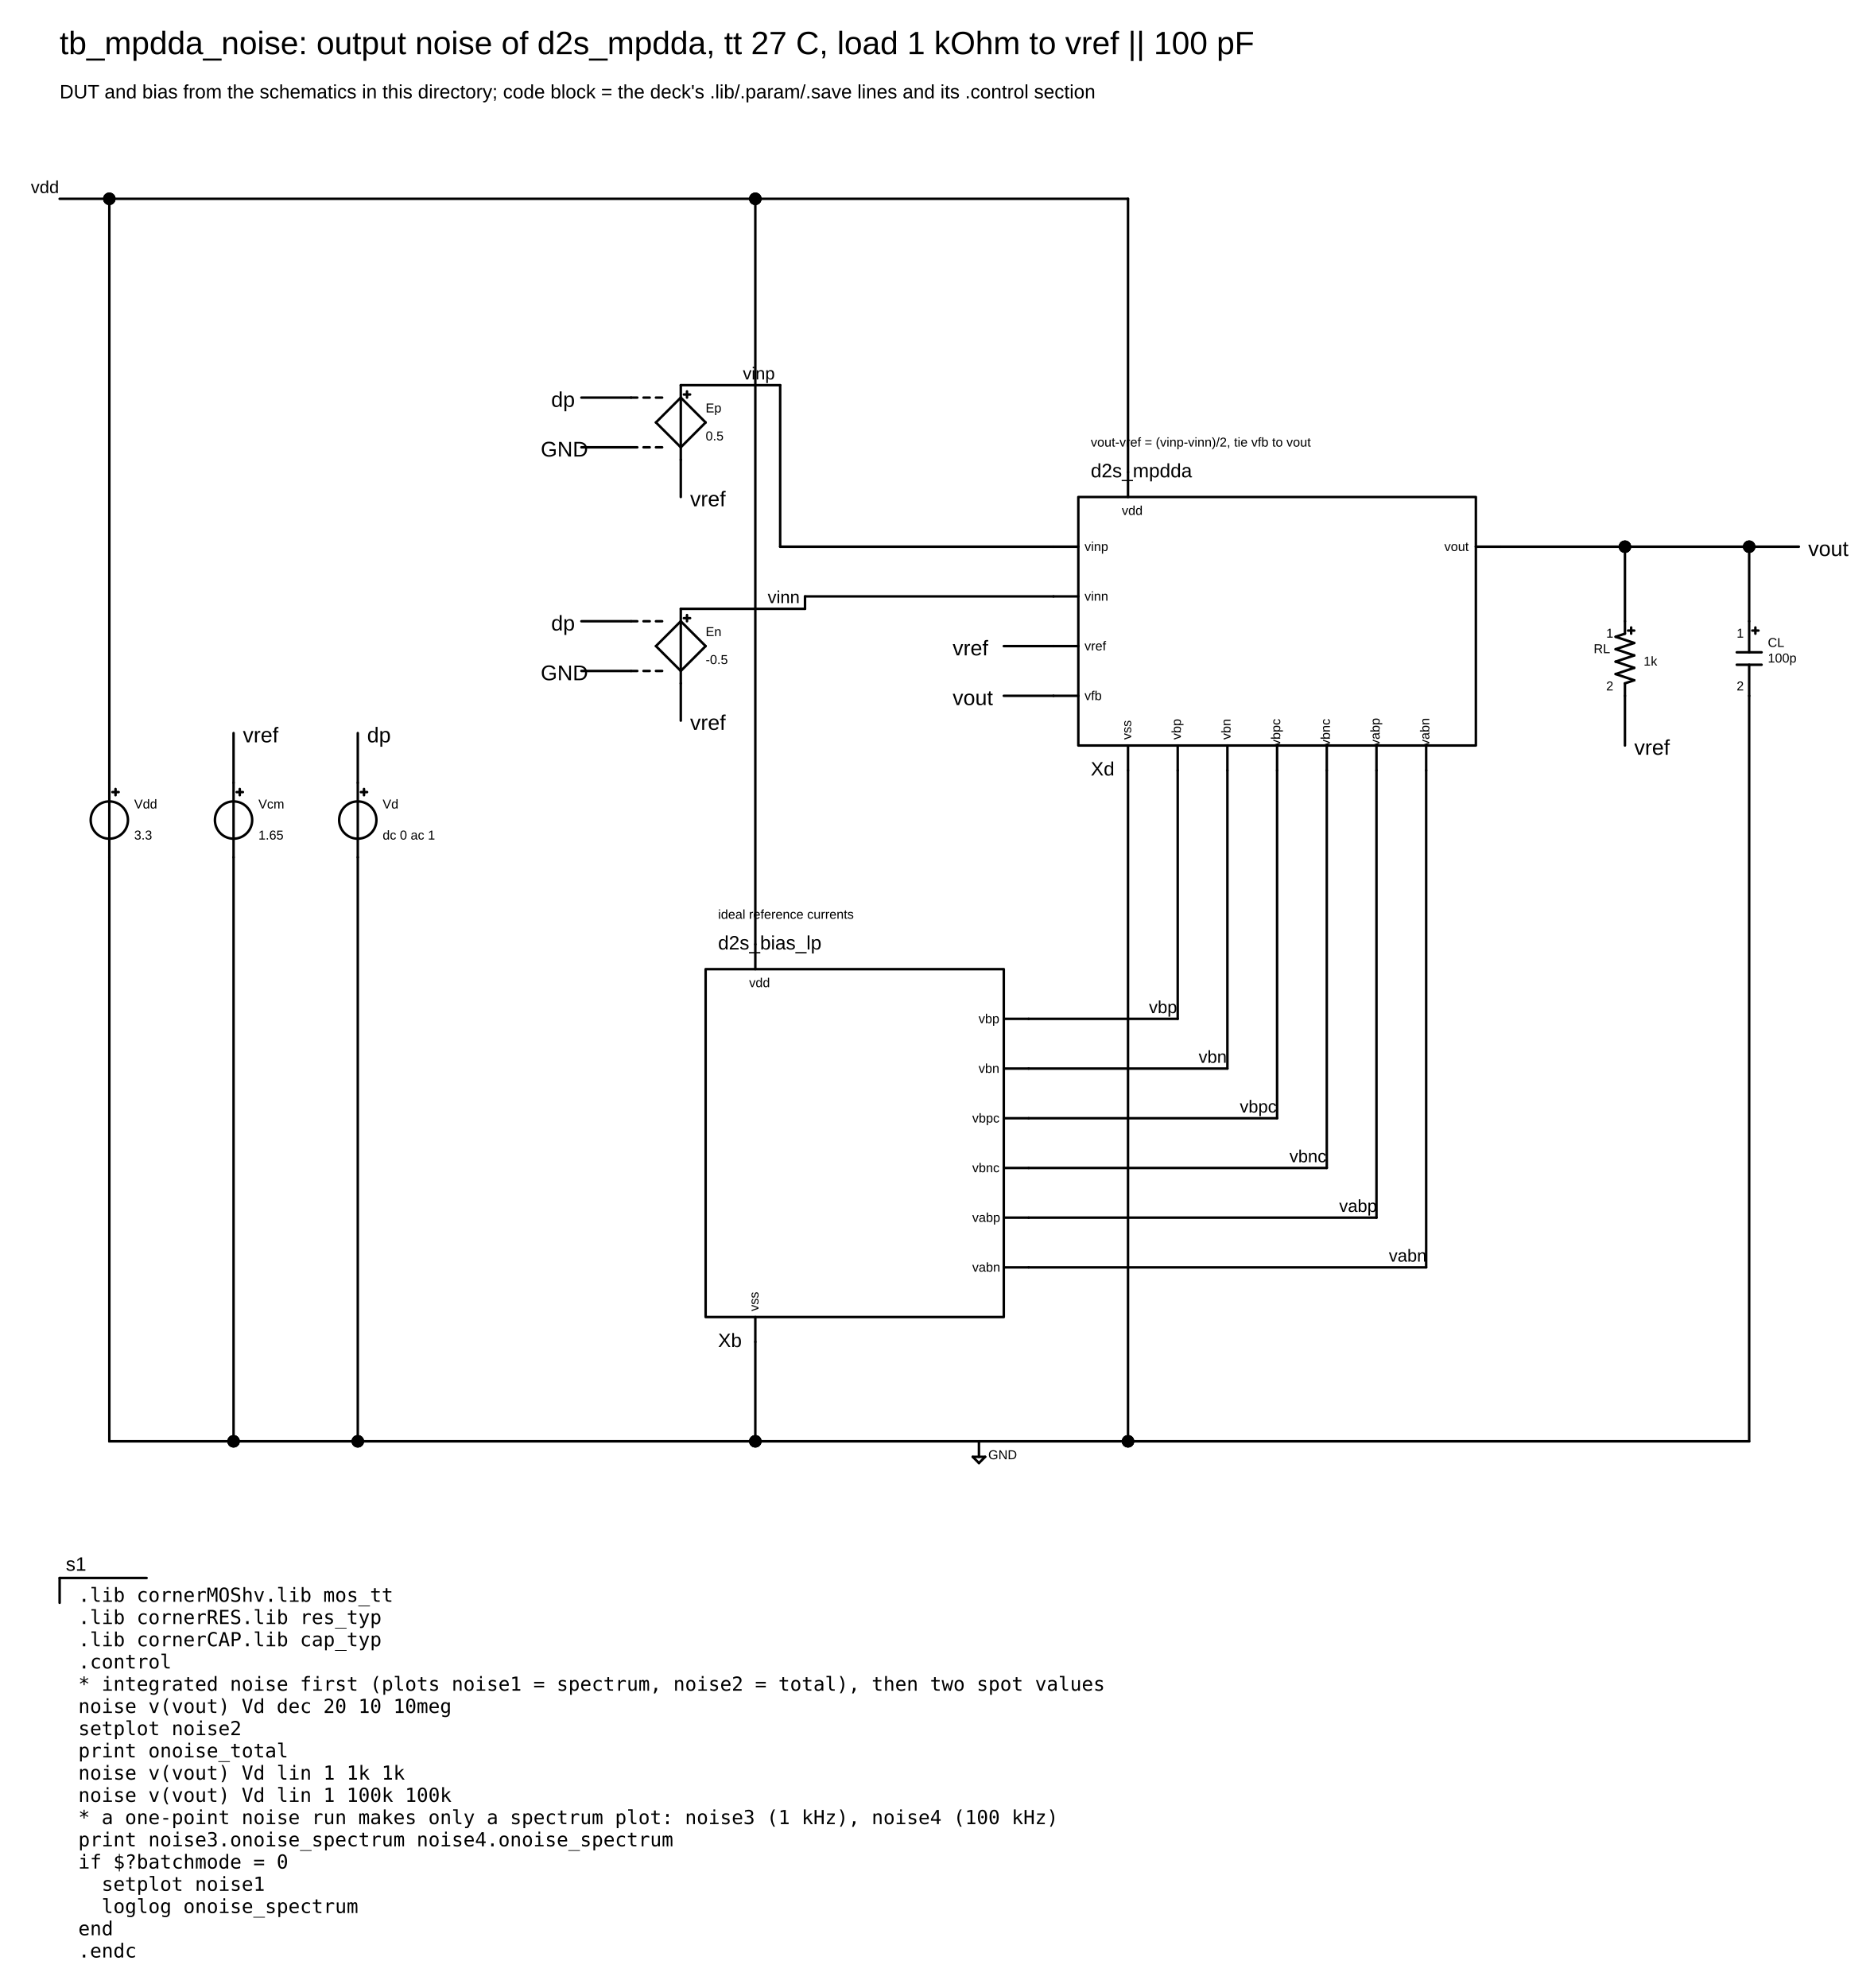
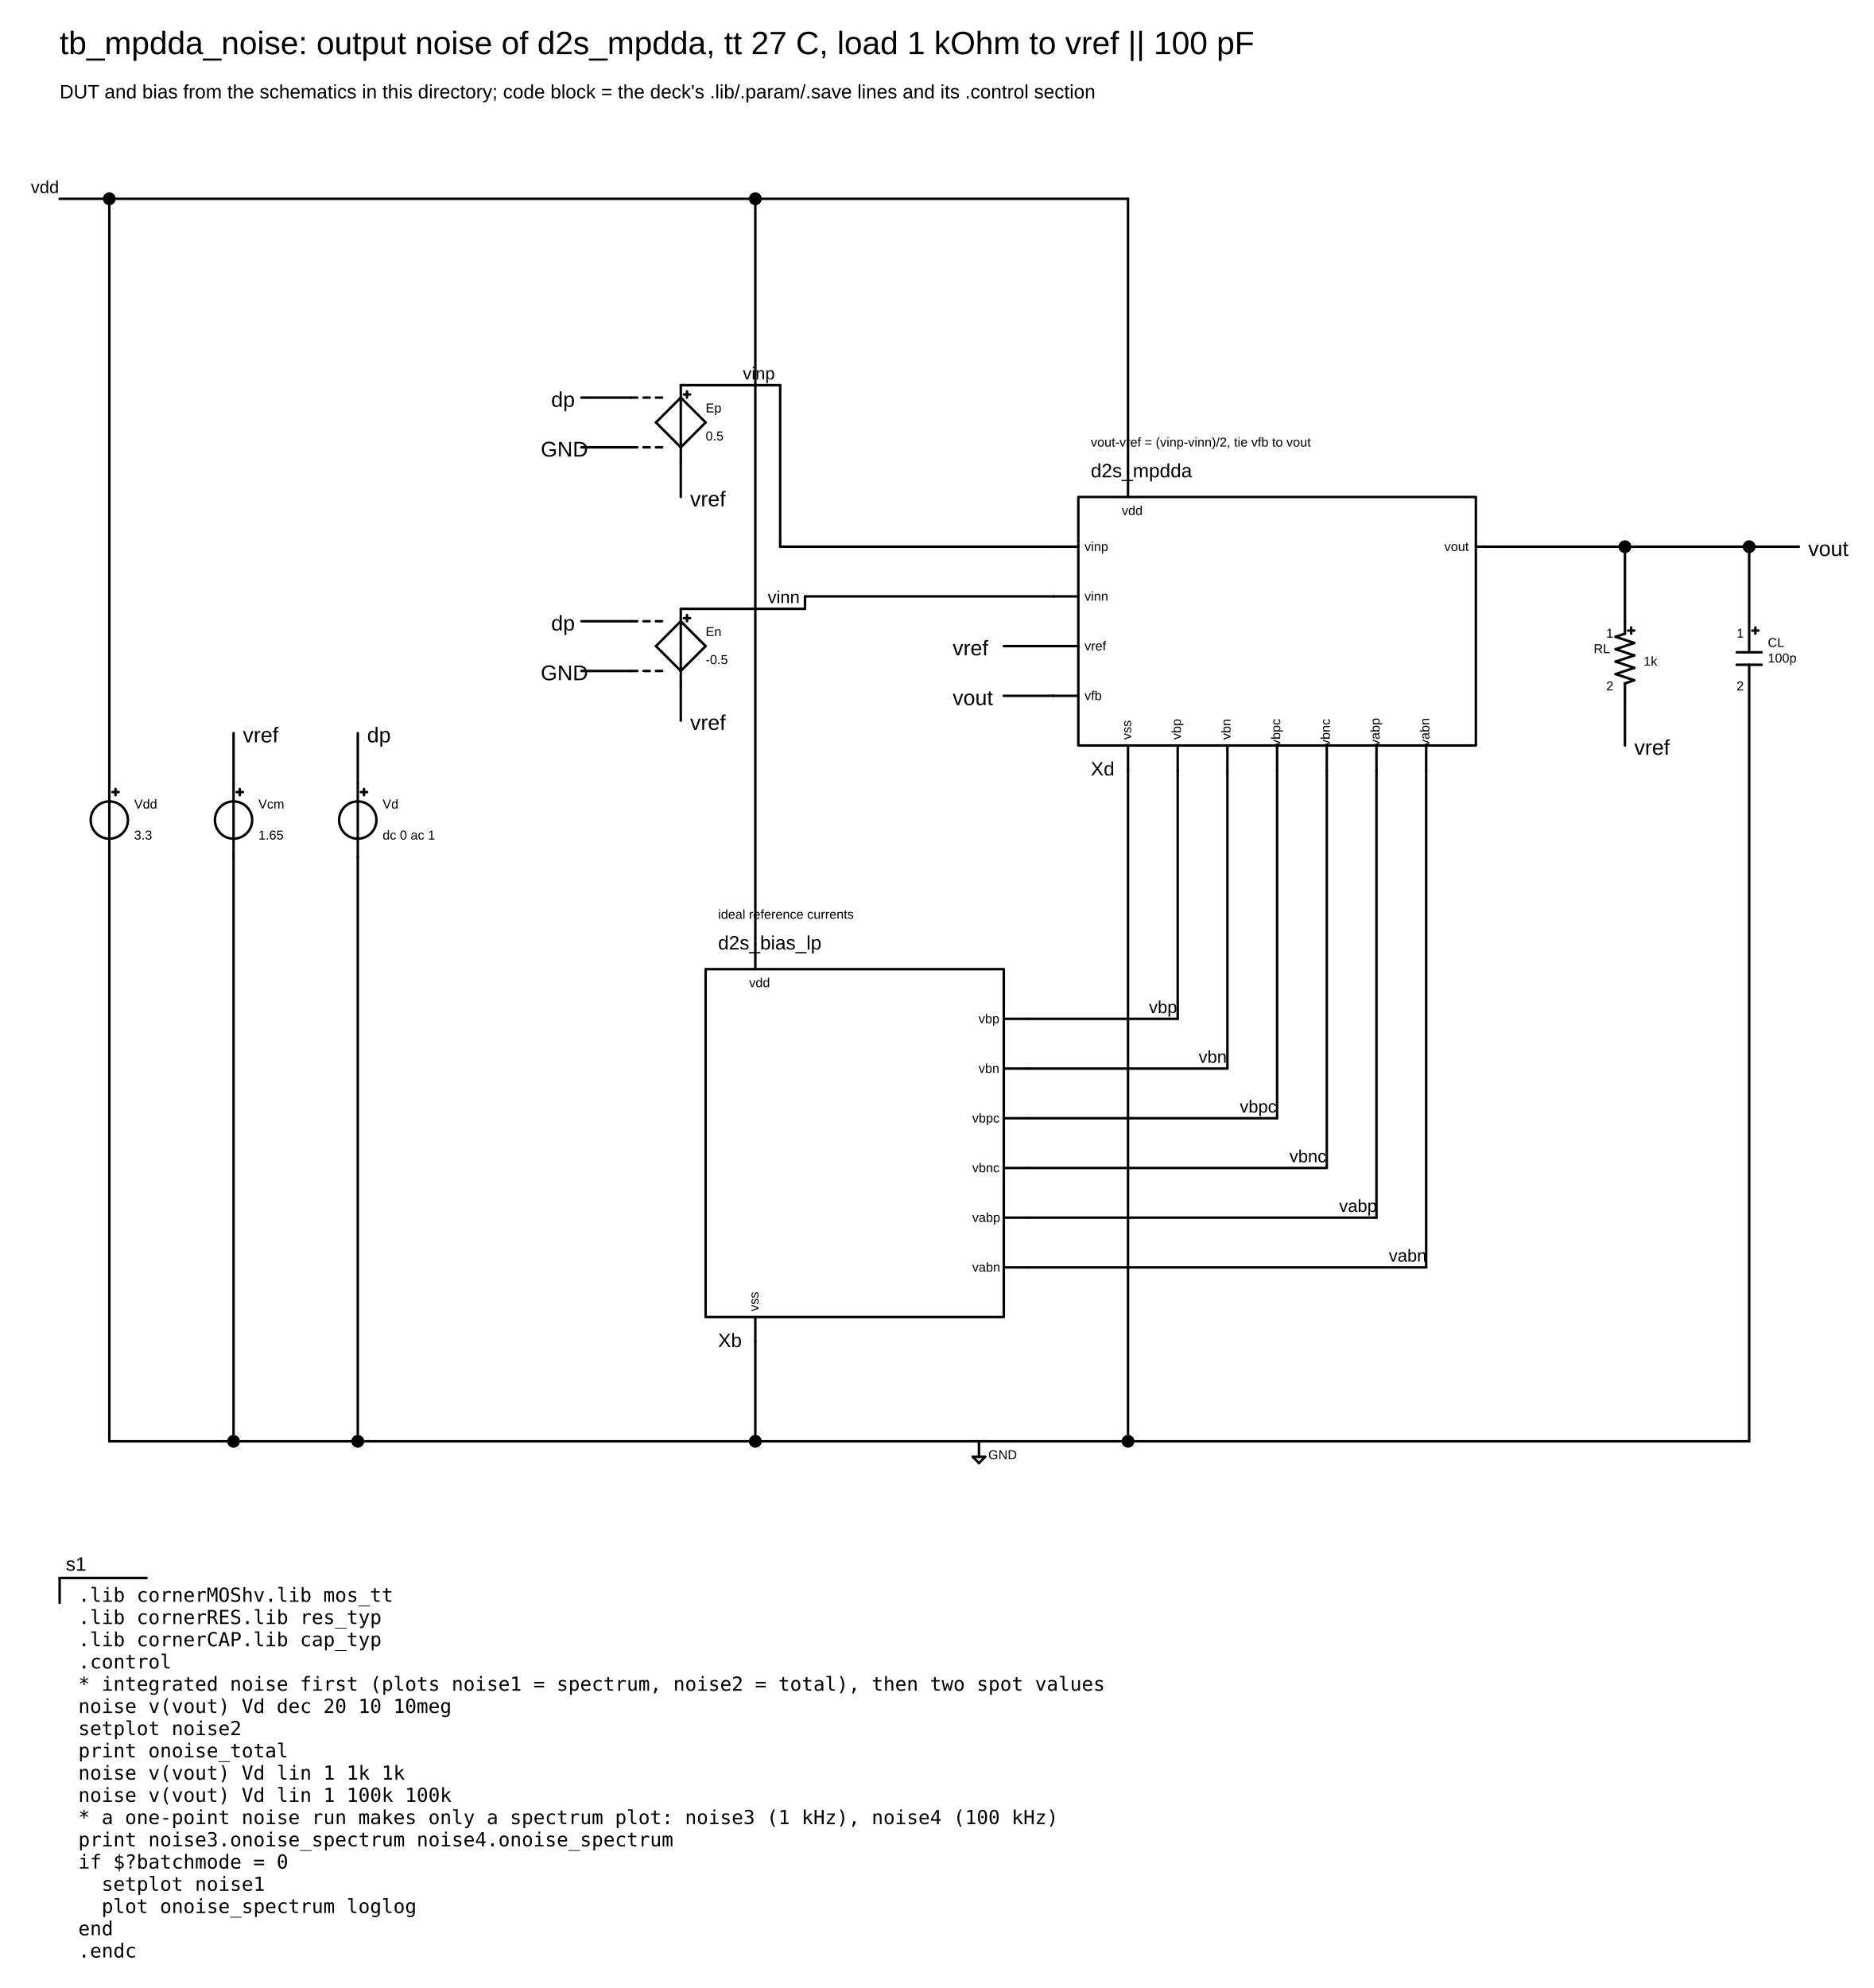
<svg xmlns="http://www.w3.org/2000/svg" width="1508" height="1600" viewBox="252 280 1508 1600" version="1.1">
  <style type="text/css">
.l0{
 fill: #ffffff;
  stroke: #ffffff;
  stroke-linecap:round;
  stroke-linejoin:round;
  stroke-width: 2;
}
.l1{
 fill: #000000;
  stroke: #000000;
  stroke-linecap:round;
  stroke-linejoin:round;
  stroke-width: 2;
}
.l2{
  fill: none;
  stroke: #808080;
  stroke-linecap:round;
  stroke-linejoin:round;
  stroke-width: 2;
}
.l3{
 fill: #000000; fill-opacity: 0.5;
  stroke: #000000;
  stroke-linecap:round;
  stroke-linejoin:round;
  stroke-width: 2;
}
.l4{
 fill: #000000;
  stroke: #000000;
  stroke-linecap:round;
  stroke-linejoin:round;
  stroke-width: 2;
}
.l5{
 fill: #000000;
  stroke: #000000;
  stroke-linecap:round;
  stroke-linejoin:round;
  stroke-width: 2;
}
.l6{
 fill: #000000; fill-opacity: 0.5;
  stroke: #000000;
  stroke-linecap:round;
  stroke-linejoin:round;
  stroke-width: 2;
}
.l7{
 fill: #ffffff; fill-opacity: 0.5;
  stroke: #ffffff;
  stroke-linecap:round;
  stroke-linejoin:round;
  stroke-width: 2;
}
.l8{
 fill: #000000; fill-opacity: 0.5;
  stroke: #000000;
  stroke-linecap:round;
  stroke-linejoin:round;
  stroke-width: 2;
}
.l9{
 fill: #000000; fill-opacity: 0.5;
  stroke: #000000;
  stroke-linecap:round;
  stroke-linejoin:round;
  stroke-width: 2;
}
.l10{
 fill: #d55e00;
  stroke: #d55e00;
  stroke-linecap:round;
  stroke-linejoin:round;
  stroke-width: 2;
}
.l11{
 fill: #000000; fill-opacity: 0.5;
  stroke: #000000;
  stroke-linecap:round;
  stroke-linejoin:round;
  stroke-width: 2;
}
.l12{
 fill: #000000; fill-opacity: 0.5;
  stroke: #000000;
  stroke-linecap:round;
  stroke-linejoin:round;
  stroke-width: 2;
}
.l13{
 fill: #000000; fill-opacity: 0.5;
  stroke: #000000;
  stroke-linecap:round;
  stroke-linejoin:round;
  stroke-width: 2;
}
.l14{
  fill: none;
  stroke: #000000;
  stroke-linecap:round;
  stroke-linejoin:round;
  stroke-width: 2;
}
.l15{
 fill: #000000; fill-opacity: 0.5;
  stroke: #000000;
  stroke-linecap:round;
  stroke-linejoin:round;
  stroke-width: 2;
}
.l16{
 fill: #000000; fill-opacity: 0.5;
  stroke: #000000;
  stroke-linecap:round;
  stroke-linejoin:round;
  stroke-width: 2;
}
.l17{
  fill: none;
  stroke: #000000;
  stroke-linecap:round;
  stroke-linejoin:round;
  stroke-width: 2;
}
.l18{
 fill: #000000; fill-opacity: 0.5;
  stroke: #000000;
  stroke-linecap:round;
  stroke-linejoin:round;
  stroke-width: 2;
}
.l19{
  fill: none;
  stroke: #000000;
  stroke-linecap:round;
  stroke-linejoin:round;
  stroke-width: 2;
}
.l20{
  fill: none;
  stroke: #000000;
  stroke-linecap:round;
  stroke-linejoin:round;
  stroke-width: 2;
}
.l21{
  fill: none;
  stroke: #000000;
  stroke-linecap:round;
  stroke-linejoin:round;
  stroke-width: 2;
}
text {font-family: "Liberation Sans", Arial, Helvetica, sans-serif;}
</style>
  <rect class="l0" x="0" y="0" width="2020" height="2470" />
  <text fill="#000000" xml:space="preserve" font-size="26" transform="translate(300, 323.608)">tb_mpdda_noise: output noise of d2s_mpdda, tt 27 C, load 1 kOhm to vref || 100 pF</text>
  <text fill="#000000" xml:space="preserve" font-size="15.6" transform="translate(300, 359.165)">DUT and bias from the schematics in this directory; code block = the deck's .lib/.param/.save lines and its .control section</text>
  <text fill="#000000" xml:space="preserve" font-size="17.16" transform="translate(447.5, 877.456)">vref</text>
  <text fill="#000000" xml:space="preserve" font-size="14.04" transform="translate(1176.85, 1095.39)">vbp</text>
  <text fill="#000000" xml:space="preserve" font-size="14.04" transform="translate(1216.85, 1135.39)">vbn</text>
  <text fill="#000000" xml:space="preserve" font-size="14.04" transform="translate(1249.96, 1175.39)">vbpc</text>
  <text fill="#000000" xml:space="preserve" font-size="14.04" transform="translate(1289.96, 1215.39)">vbnc</text>
  <text fill="#000000" xml:space="preserve" font-size="14.04" transform="translate(1329.96, 1255.39)">vabp</text>
  <text fill="#000000" xml:space="preserve" font-size="14.04" transform="translate(1369.96, 1295.39)">vabn</text>
  <text fill="#000000" xml:space="preserve" font-size="17.16" transform="translate(547.5, 877.456)">dp</text>
  <text fill="#000000" xml:space="preserve" font-size="17.16" transform="translate(695.67, 607.456)">dp</text>
  <text fill="#000000" xml:space="preserve" font-size="17.16" transform="translate(687.255, 647.456)">GND</text>
  <text fill="#000000" xml:space="preserve" font-size="17.16" transform="translate(807.5, 687.456)">vref</text>
  <text fill="#000000" xml:space="preserve" font-size="17.16" transform="translate(695.67, 787.456)">dp</text>
  <text fill="#000000" xml:space="preserve" font-size="17.16" transform="translate(687.255, 827.456)">GND</text>
  <text fill="#000000" xml:space="preserve" font-size="17.16" transform="translate(807.5, 867.456)">vref</text>
  <text fill="#000000" xml:space="preserve" font-size="14.04" transform="translate(849.96, 585.394)">vinp</text>
  <text fill="#000000" xml:space="preserve" font-size="14.04" transform="translate(869.96, 765.394)">vinn</text>
  <text fill="#000000" xml:space="preserve" font-size="17.16" transform="translate(1018.84, 807.456)">vref</text>
  <text fill="#000000" xml:space="preserve" font-size="17.16" transform="translate(1018.84, 847.456)">vout</text>
  <text fill="#000000" xml:space="preserve" font-size="17.16" transform="translate(1707.5, 727.456)">vout</text>
  <text fill="#000000" xml:space="preserve" font-size="17.16" transform="translate(1567.5, 887.456)">vref</text>
  <text fill="#000000" xml:space="preserve" font-size="14.04" transform="translate(276.845, 435.394)">vdd</text>
  <text fill="#000000" xml:space="preserve" font-size="10.4" transform="translate(1047.5, 1454.44)">GND</text>
  <text fill="#000000" xml:space="preserve" font-size="10.4" transform="translate(360, 930.693)">Vdd</text>
  <text fill="#000000" xml:space="preserve" font-size="10.4" transform="translate(360, 955.693)">3.3</text>
  <text fill="#000000" xml:space="preserve" font-size="10.4" transform="translate(460, 930.693)">Vcm</text>
  <text fill="#000000" xml:space="preserve" font-size="10.4" transform="translate(460, 955.693)">1.65</text>
  <text fill="#000000" xml:space="preserve" font-size="15.6" transform="translate(830, 1044.16)">d2s_bias_lp</text>
  <text fill="#000000" xml:space="preserve" font-size="15.6" transform="translate(830, 1364.16)">Xb</text>
  <text fill="#000000" xml:space="preserve" font-size="10.4" transform="translate(830, 1019.44)">ideal reference currents</text>
  <text fill="#000000" xml:space="preserve" font-size="10.4" transform="translate(855, 1074.44)">vdd</text>
  <text fill="#000000" xml:space="preserve" font-size="10.4" transform="translate(862.514, 1335.3) rotate(270)">vss</text>
  <text fill="#000000" xml:space="preserve" font-size="10.4" transform="translate(1039.7, 1103.44)">vbp</text>
  <text fill="#000000" xml:space="preserve" font-size="10.4" transform="translate(1039.7, 1143.44)">vbn</text>
  <text fill="#000000" xml:space="preserve" font-size="10.4" transform="translate(1034.6, 1183.44)">vbpc</text>
  <text fill="#000000" xml:space="preserve" font-size="10.4" transform="translate(1034.6, 1223.44)">vbnc</text>
  <text fill="#000000" xml:space="preserve" font-size="10.4" transform="translate(1034.6, 1263.44)">vabp</text>
  <text fill="#000000" xml:space="preserve" font-size="10.4" transform="translate(1034.6, 1303.44)">vabn</text>
  <text fill="#000000" xml:space="preserve" font-size="15.6" transform="translate(1130, 664.165)">d2s_mpdda</text>
  <text fill="#000000" xml:space="preserve" font-size="15.6" transform="translate(1130, 904.165)">Xd</text>
  <text fill="#000000" xml:space="preserve" font-size="10.4" transform="translate(1130, 639.443)">vout-vref = (vinp-vinn)/2, tie vfb to vout</text>
  <text fill="#000000" xml:space="preserve" font-size="10.4" transform="translate(1155, 694.443)">vdd</text>
  <text fill="#000000" xml:space="preserve" font-size="10.4" transform="translate(1162.51, 875.3) rotate(270)">vss</text>
  <text fill="#000000" xml:space="preserve" font-size="10.4" transform="translate(1125, 723.443)">vinp</text>
  <text fill="#000000" xml:space="preserve" font-size="10.4" transform="translate(1125, 763.443)">vinn</text>
  <text fill="#000000" xml:space="preserve" font-size="10.4" transform="translate(1125, 803.443)">vref</text>
  <text fill="#000000" xml:space="preserve" font-size="10.4" transform="translate(1414.6, 723.443)">vout</text>
  <text fill="#000000" xml:space="preserve" font-size="10.4" transform="translate(1125, 843.443)">vfb</text>
  <text fill="#000000" xml:space="preserve" font-size="10.4" transform="translate(1202.51, 875.3) rotate(270)">vbp</text>
  <text fill="#000000" xml:space="preserve" font-size="10.4" transform="translate(1242.51, 875.3) rotate(270)">vbn</text>
  <text fill="#000000" xml:space="preserve" font-size="10.4" transform="translate(1282.51, 880.4) rotate(270)">vbpc</text>
  <text fill="#000000" xml:space="preserve" font-size="10.4" transform="translate(1322.51, 880.4) rotate(270)">vbnc</text>
  <text fill="#000000" xml:space="preserve" font-size="10.4" transform="translate(1362.51, 880.4) rotate(270)">vabp</text>
  <text fill="#000000" xml:space="preserve" font-size="10.4" transform="translate(1402.51, 880.4) rotate(270)">vabn</text>
  <text fill="#000000" xml:space="preserve" font-size="10.4" transform="translate(560, 930.693)">Vd</text>
  <text fill="#000000" xml:space="preserve" font-size="10.4" transform="translate(560, 955.693)">dc 0 ac 1</text>
  <text fill="#000000" xml:space="preserve" font-size="10.4" transform="translate(820, 634.443)">0.5</text>
  <text fill="#000000" xml:space="preserve" font-size="10.4" transform="translate(820, 611.943)">Ep</text>
  <text fill="#000000" xml:space="preserve" font-size="10.4" transform="translate(820, 814.443)">-0.5</text>
  <text fill="#000000" xml:space="preserve" font-size="10.4" transform="translate(820, 791.943)">En</text>
  <text fill="#000000" xml:space="preserve" font-size="10.4" transform="translate(1534.8, 805.693)">RL</text>
  <text fill="#000000" xml:space="preserve" font-size="10.4" transform="translate(1575, 815.693)">1k</text>
  <text fill="#000000" xml:space="preserve" font-size="10.4" transform="translate(1544.9, 793.193)">1</text>
  <text fill="#000000" xml:space="preserve" font-size="10.4" transform="translate(1544.9, 835.693)">2</text>
  <text fill="#000000" xml:space="preserve" font-size="10.4" transform="translate(1649.9, 793.193)">1</text>
  <text fill="#000000" xml:space="preserve" font-size="10.4" transform="translate(1649.9, 835.693)">2</text>
  <text fill="#000000" xml:space="preserve" font-size="10.4" transform="translate(1675, 800.693)">CL</text>
  <text fill="#000000" xml:space="preserve" font-size="10.4" transform="translate(1675, 813.193)">100p</text>
  <text fill="#000000" xml:space="preserve" font-size="15.6" transform="translate(305, 1544.16)">s1</text>
  <text fill="#000000" xml:space="preserve" font-size="15.6" style="font-family:Monospace;" transform="translate(315, 1569.16)">.lib cornerMOShv.lib mos_tt</text>
  <text fill="#000000" xml:space="preserve" font-size="15.6" style="font-family:Monospace;" transform="translate(315, 1587.06)">.lib cornerRES.lib res_typ</text>
  <text fill="#000000" xml:space="preserve" font-size="15.6" style="font-family:Monospace;" transform="translate(315, 1604.95)">.lib cornerCAP.lib cap_typ</text>
  <text fill="#000000" xml:space="preserve" font-size="15.6" style="font-family:Monospace;" transform="translate(315, 1622.84)">.control</text>
  <text fill="#000000" xml:space="preserve" font-size="15.6" style="font-family:Monospace;" transform="translate(315, 1640.74)">* integrated noise first (plots noise1 = spectrum, noise2 = total), then two spot values</text>
  <text fill="#000000" xml:space="preserve" font-size="15.6" style="font-family:Monospace;" transform="translate(315, 1658.63)">noise v(vout) Vd dec 20 10 10meg</text>
  <text fill="#000000" xml:space="preserve" font-size="15.6" style="font-family:Monospace;" transform="translate(315, 1676.52)">setplot noise2</text>
  <text fill="#000000" xml:space="preserve" font-size="15.6" style="font-family:Monospace;" transform="translate(315, 1694.42)">print onoise_total</text>
  <text fill="#000000" xml:space="preserve" font-size="15.6" style="font-family:Monospace;" transform="translate(315, 1712.31)">noise v(vout) Vd lin 1 1k 1k</text>
  <text fill="#000000" xml:space="preserve" font-size="15.6" style="font-family:Monospace;" transform="translate(315, 1730.2)">noise v(vout) Vd lin 1 100k 100k</text>
  <text fill="#000000" xml:space="preserve" font-size="15.6" style="font-family:Monospace;" transform="translate(315, 1748.1)">* a one-point noise run makes only a spectrum plot: noise3 (1 kHz), noise4 (100 kHz)</text>
  <text fill="#000000" xml:space="preserve" font-size="15.6" style="font-family:Monospace;" transform="translate(315, 1765.99)">print noise3.onoise_spectrum noise4.onoise_spectrum</text>
  <text fill="#000000" xml:space="preserve" font-size="15.6" style="font-family:Monospace;" transform="translate(315, 1783.88)">if $?batchmode = 0</text>
  <text fill="#000000" xml:space="preserve" font-size="15.6" style="font-family:Monospace;" transform="translate(315, 1801.78)">  setplot noise1</text>
-   <text fill="#000000" xml:space="preserve" font-size="15.6" style="font-family:Monospace;" transform="translate(315, 1819.67)">  loglog onoise_spectrum</text>
+   <text fill="#000000" xml:space="preserve" font-size="15.6" style="font-family:Monospace;" transform="translate(315, 1819.67)">  plot onoise_spectrum loglog</text>
  <text fill="#000000" xml:space="preserve" font-size="15.6" style="font-family:Monospace;" transform="translate(315, 1837.56)">end</text>
  <text fill="#000000" xml:space="preserve" font-size="15.6" style="font-family:Monospace;" transform="translate(315, 1855.46)">.endc</text>
  <path class="l4" d="M342.5 917.5L347.5 917.5" />
  <path class="l4" d="M345 915L345 920" />
  <path class="l4" d="M340 910L340 970" />
  <circle class="l4" cx="340" cy="940" r="15" style="fill:none;" />
  <path class="l4" d="M442.5 917.5L447.5 917.5" />
  <path class="l4" d="M445 915L445 920" />
  <path class="l4" d="M440 910L440 970" />
  <circle class="l4" cx="440" cy="940" r="15" style="fill:none;" />
  <path class="l4" d="M860 1040L860 1060" />
  <path class="l4" d="M860 1340L860 1360" />
  <path class="l4" d="M1060 1100L1080 1100" />
  <path class="l4" d="M1060 1140L1080 1140" />
  <path class="l4" d="M1060 1180L1080 1180" />
  <path class="l4" d="M1060 1220L1080 1220" />
  <path class="l4" d="M1060 1260L1080 1260" />
  <path class="l4" d="M1060 1300L1080 1300" />
  <path class="l4" style="fill:none;" d="M820 1060L1060 1060L1060 1340L820 1340L820 1060" />
  <path class="l4" d="M1160 660L1160 680" />
  <path class="l4" d="M1160 880L1160 900" />
  <path class="l4" d="M1100 720L1120 720" />
  <path class="l4" d="M1100 760L1120 760" />
  <path class="l4" d="M1100 800L1120 800" />
  <path class="l4" d="M1440 720L1460 720" />
  <path class="l4" d="M1100 840L1120 840" />
  <path class="l4" d="M1200 880L1200 900" />
  <path class="l4" d="M1240 880L1240 900" />
  <path class="l4" d="M1280 880L1280 900" />
  <path class="l4" d="M1320 880L1320 900" />
  <path class="l4" d="M1360 880L1360 900" />
  <path class="l4" d="M1400 880L1400 900" />
  <path class="l4" style="fill:none;" d="M1120 680L1440 680L1440 880L1120 880L1120 680" />
  <path class="l4" d="M542.5 917.5L547.5 917.5" />
  <path class="l4" d="M545 915L545 920" />
  <path class="l4" d="M540 910L540 970" />
  <circle class="l4" cx="540" cy="940" r="15" style="fill:none;" />
  <path class="l4" d="M802.5 597.5L807.5 597.5" />
  <path class="l4" d="M805 595L805 600" />
  <path class="l4" d="M800 590L800 650" />
  <path class="l4" d="M780 620L800 600" />
  <path class="l4" d="M780 620L800 640" />
  <path class="l4" d="M800 640L820 620" />
  <path class="l4" d="M800 600L820 620" />
  <path class="l4" d="M760 600L765 600" />
  <path class="l4" d="M770 600L775 600" />
  <path class="l4" d="M780 600L785 600" />
  <path class="l4" d="M760 640L765 640" />
  <path class="l4" d="M770 640L775 640" />
  <path class="l4" d="M780 640L785 640" />
  <path class="l4" d="M802.5 777.5L807.5 777.5" />
  <path class="l4" d="M805 775L805 780" />
  <path class="l4" d="M800 770L800 830" />
  <path class="l4" d="M780 800L800 780" />
  <path class="l4" d="M780 800L800 820" />
  <path class="l4" d="M800 820L820 800" />
  <path class="l4" d="M800 780L820 800" />
  <path class="l4" d="M760 780L765 780" />
  <path class="l4" d="M770 780L775 780" />
  <path class="l4" d="M780 780L785 780" />
  <path class="l4" d="M760 820L765 820" />
  <path class="l4" d="M770 820L775 820" />
  <path class="l4" d="M780 820L785 820" />
  <path class="l4" d="M1560 830L1560 840" />
  <path class="l4" d="M1560 830L1567.5 827.5" />
  <path class="l4" d="M1552.5 822.5L1567.5 827.5" />
  <path class="l4" d="M1552.5 822.5L1567.5 817.5" />
  <path class="l4" d="M1552.5 812.5L1567.5 817.5" />
  <path class="l4" d="M1552.5 812.5L1567.5 807.5" />
  <path class="l4" d="M1552.5 802.5L1567.5 807.5" />
  <path class="l4" d="M1552.5 802.5L1567.5 797.5" />
  <path class="l4" d="M1552.5 792.5L1567.5 797.5" />
  <path class="l4" d="M1552.5 792.5L1560 790" />
  <path class="l4" d="M1560 780L1560 790" />
  <path class="l4" d="M1562.5 787.5L1567.5 787.5" />
  <path class="l4" d="M1565 785L1565 790" />
  <path class="l4" d="M1660 815L1660 840" />
  <path class="l4" d="M1660 780L1660 805" />
  <path class="l4" d="M1650 805L1670 805" />
  <path class="l4" d="M1650 815L1670 815" />
  <path class="l4" d="M1662.5 787.5L1667.5 787.5" />
  <path class="l4" d="M1665 785L1665 790" />
  <path class="l4" d="M300 1550L370 1550" />
  <path class="l4" d="M300 1550L300 1570" />
  <path class="l4" d="M1040 1440L1040 1452.5" />
  <path class="l4" d="M1035 1452.5L1045 1452.5" />
  <path class="l4" d="M1040 1457.5L1045 1452.5" />
  <path class="l4" d="M1035 1452.5L1040 1457.5" />
  <path class="l1" d="M340 440L340 910" />
  <path class="l1" d="M340 970L340 1440" />
  <path class="l1" d="M440 870L440 910" />
  <path class="l1" d="M440 970L440 1440" />
  <path class="l1" d="M860 440L860 1040" />
  <path class="l1" d="M860 1360L860 1440" />
  <path class="l1" d="M1160 440L1160 660" />
  <path class="l1" d="M1160 900L1160 1440" />
  <path class="l1" d="M1080 1100L1200 1100" />
  <path class="l1" d="M1200 900L1200 1100" />
  <path class="l1" d="M1080 1140L1240 1140" />
  <path class="l1" d="M1240 900L1240 1140" />
  <path class="l1" d="M1080 1180L1280 1180" />
  <path class="l1" d="M1280 900L1280 1180" />
  <path class="l1" d="M1080 1220L1320 1220" />
  <path class="l1" d="M1320 900L1320 1220" />
  <path class="l1" d="M1080 1260L1360 1260" />
  <path class="l1" d="M1360 900L1360 1260" />
  <path class="l1" d="M1080 1300L1400 1300" />
  <path class="l1" d="M1400 900L1400 1300" />
  <path class="l1" d="M540 870L540 910" />
  <path class="l1" d="M540 970L540 1440" />
  <path class="l1" d="M720 600L760 600" />
  <path class="l1" d="M720 640L760 640" />
  <path class="l1" d="M800 650L800 680" />
  <path class="l1" d="M720 780L760 780" />
  <path class="l1" d="M720 820L760 820" />
  <path class="l1" d="M800 830L800 860" />
  <path class="l1" d="M800 590L880 590" />
  <path class="l1" d="M880 590L880 720" />
  <path class="l1" d="M880 720L1100 720" />
  <path class="l1" d="M800 770L900 770" />
  <path class="l1" d="M900 760L900 770" />
  <path class="l1" d="M900 760L1100 760" />
  <path class="l1" d="M1060 800L1100 800" />
  <path class="l1" d="M1060 840L1100 840" />
  <path class="l1" d="M1460 720L1560 720" />
  <path class="l1" d="M1660 720L1700 720" />
  <path class="l1" d="M1560 720L1560 780" />
  <path class="l1" d="M1560 840L1560 880" />
  <path class="l1" d="M1660 720L1660 780" />
  <path class="l1" d="M1660 840L1660 1440" />
  <path class="l1" d="M300 440L340 440" />
  <path class="l1" d="M340 1440L440 1440" />
  <path class="l1" d="M1560 720L1660 720" />
  <path class="l1" d="M860 440L1160 440" />
  <path class="l1" d="M340 440L860 440" />
  <path class="l1" d="M540 1440L860 1440" />
  <path class="l1" d="M440 1440L540 1440" />
  <path class="l1" d="M860 1440L1160 1440" />
  <path class="l1" d="M1160 1440L1660 1440" />
  <circle class="l1" cx="340" cy="440" r="4" />
  <circle class="l1" cx="860" cy="440" r="4" />
  <circle class="l1" cx="340" cy="440" r="4" />
  <circle class="l1" cx="340" cy="440" r="4" />
  <circle class="l1" cx="540" cy="1440" r="4" />
  <circle class="l1" cx="440" cy="1440" r="4" />
  <circle class="l1" cx="440" cy="1440" r="4" />
  <circle class="l1" cx="540" cy="1440" r="4" />
  <circle class="l1" cx="540" cy="1440" r="4" />
  <circle class="l1" cx="860" cy="1440" r="4" />
  <circle class="l1" cx="440" cy="1440" r="4" />
  <circle class="l1" cx="860" cy="440" r="4" />
  <circle class="l1" cx="860" cy="440" r="4" />
  <circle class="l1" cx="860" cy="1440" r="4" />
  <circle class="l1" cx="1160" cy="1440" r="4" />
  <circle class="l1" cx="860" cy="1440" r="4" />
  <circle class="l1" cx="1160" cy="1440" r="4" />
  <circle class="l1" cx="1160" cy="1440" r="4" />
  <circle class="l1" cx="1560" cy="720" r="4" />
  <circle class="l1" cx="1660" cy="720" r="4" />
  <circle class="l1" cx="1660" cy="720" r="4" />
  <circle class="l1" cx="1560" cy="720" r="4" />
  <circle class="l1" cx="1660" cy="720" r="4" />
  <circle class="l1" cx="1560" cy="720" r="4" />
</svg>
